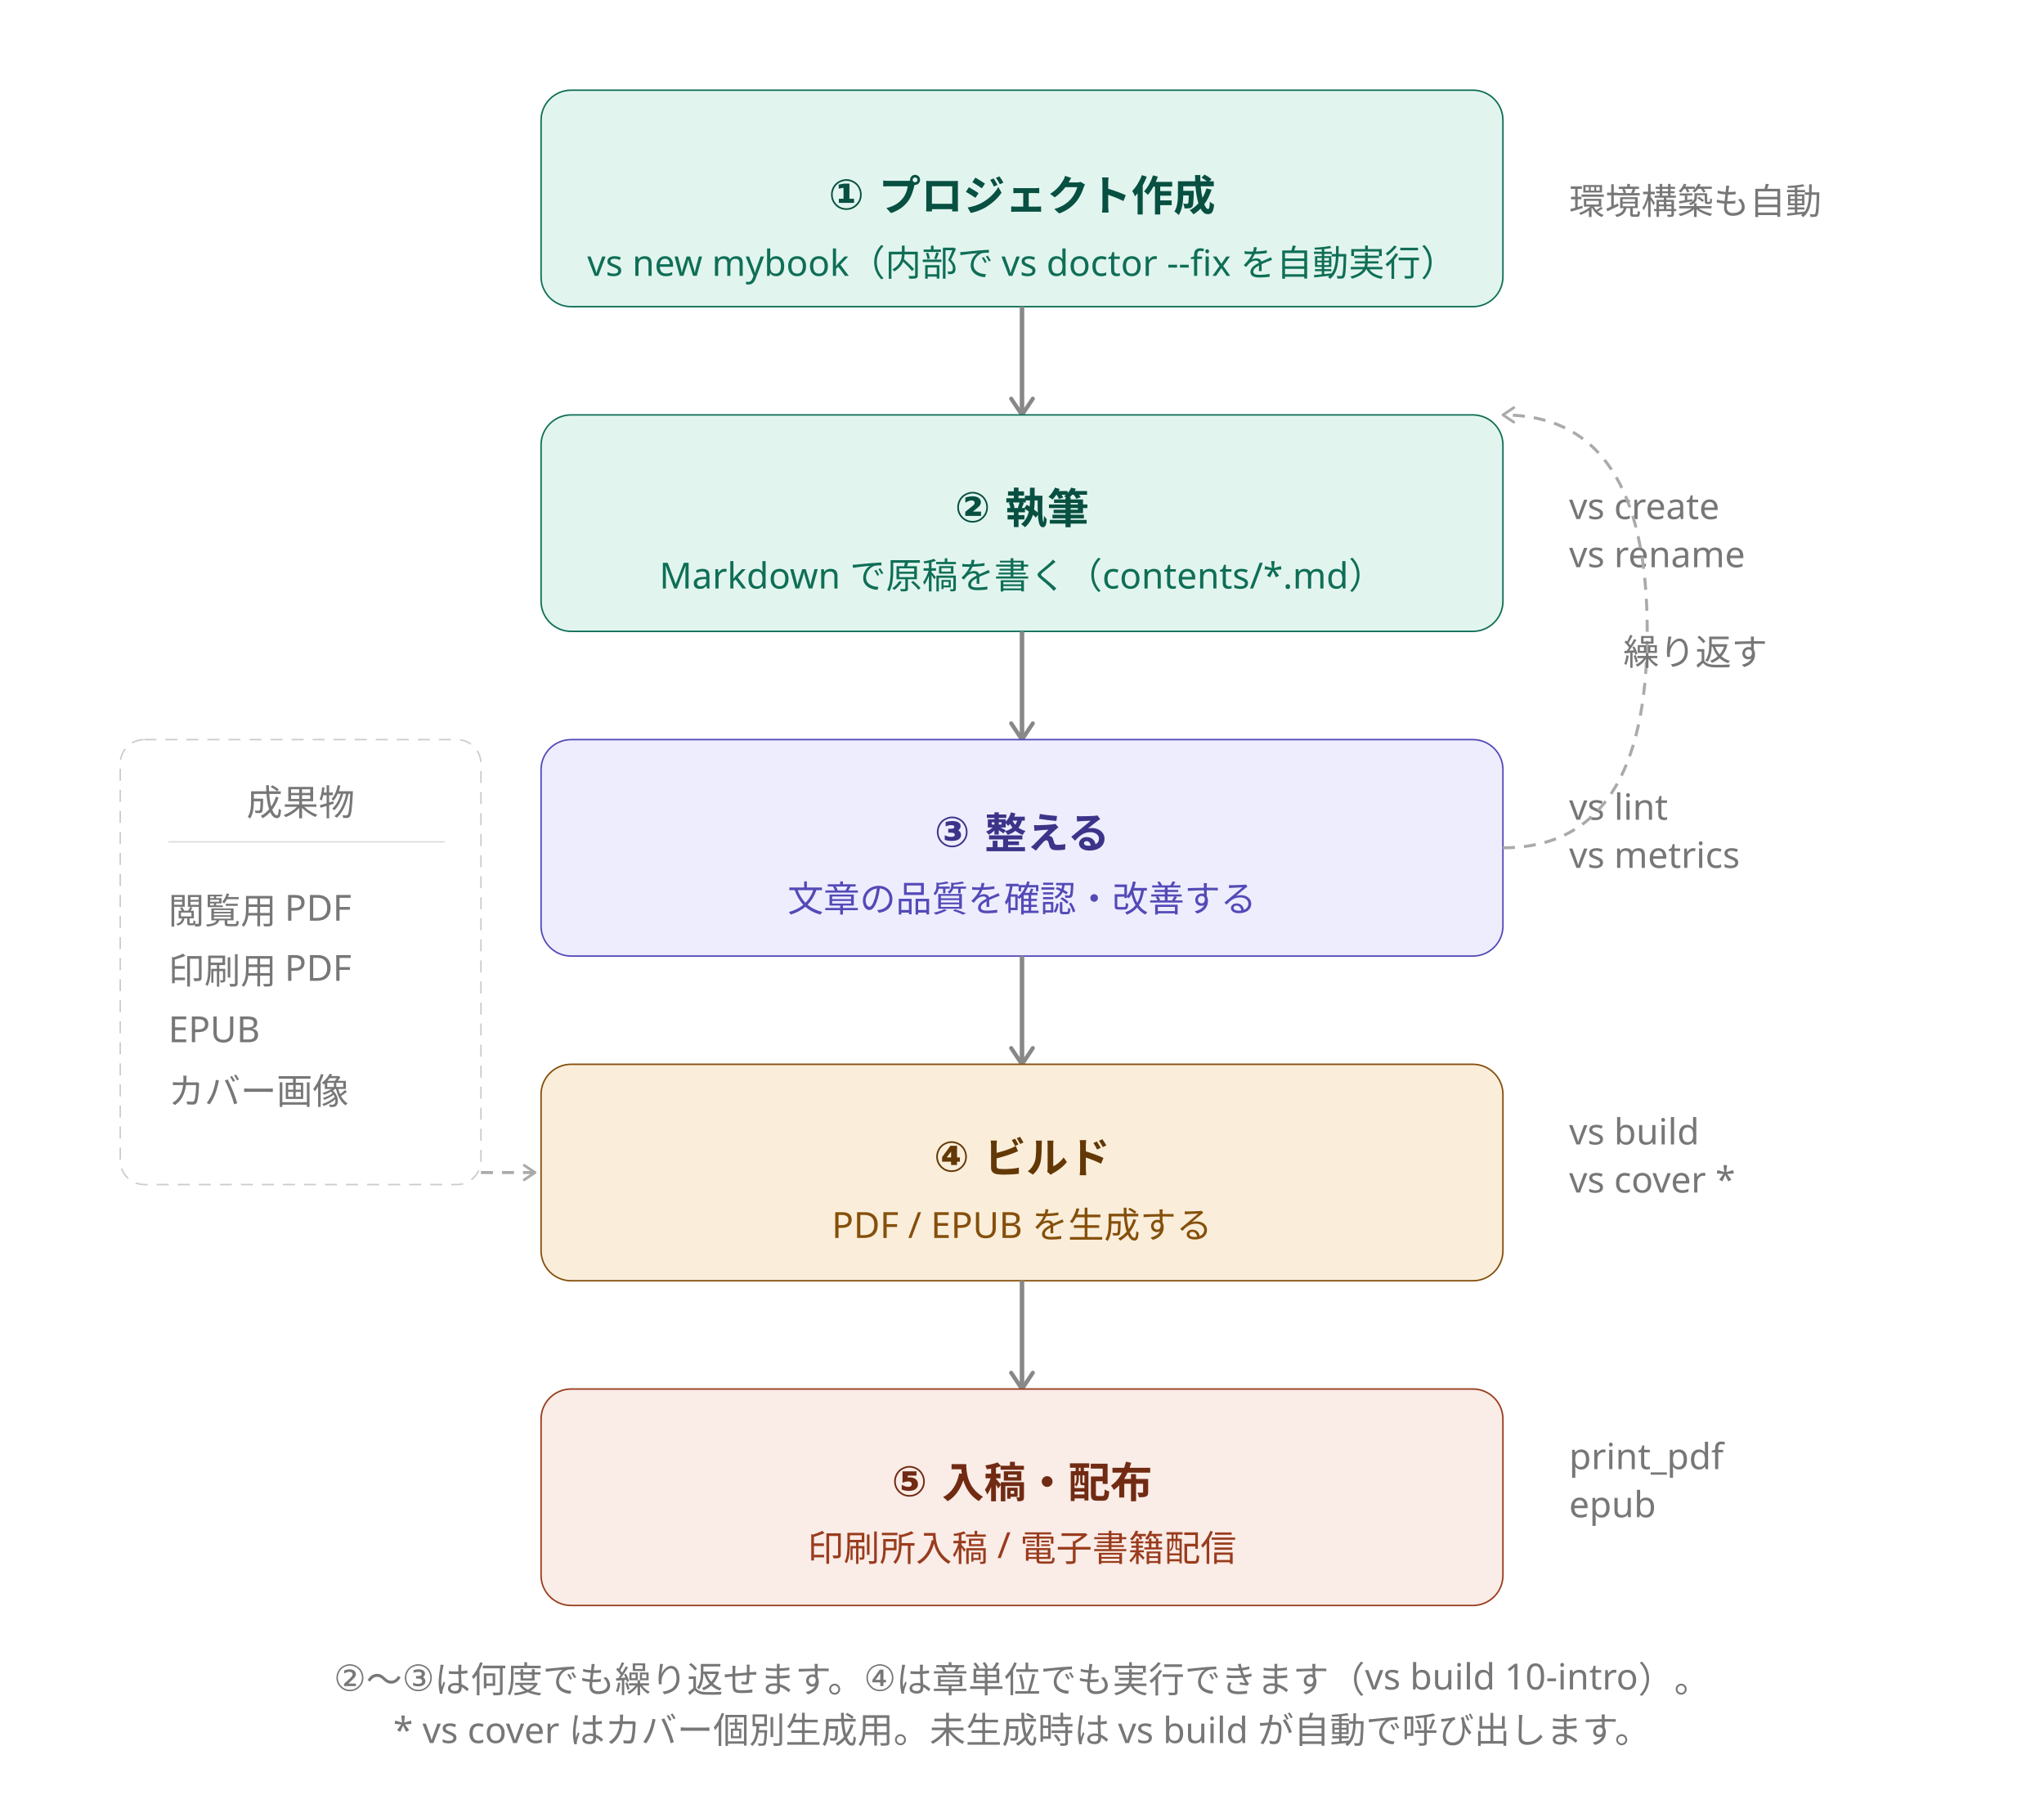
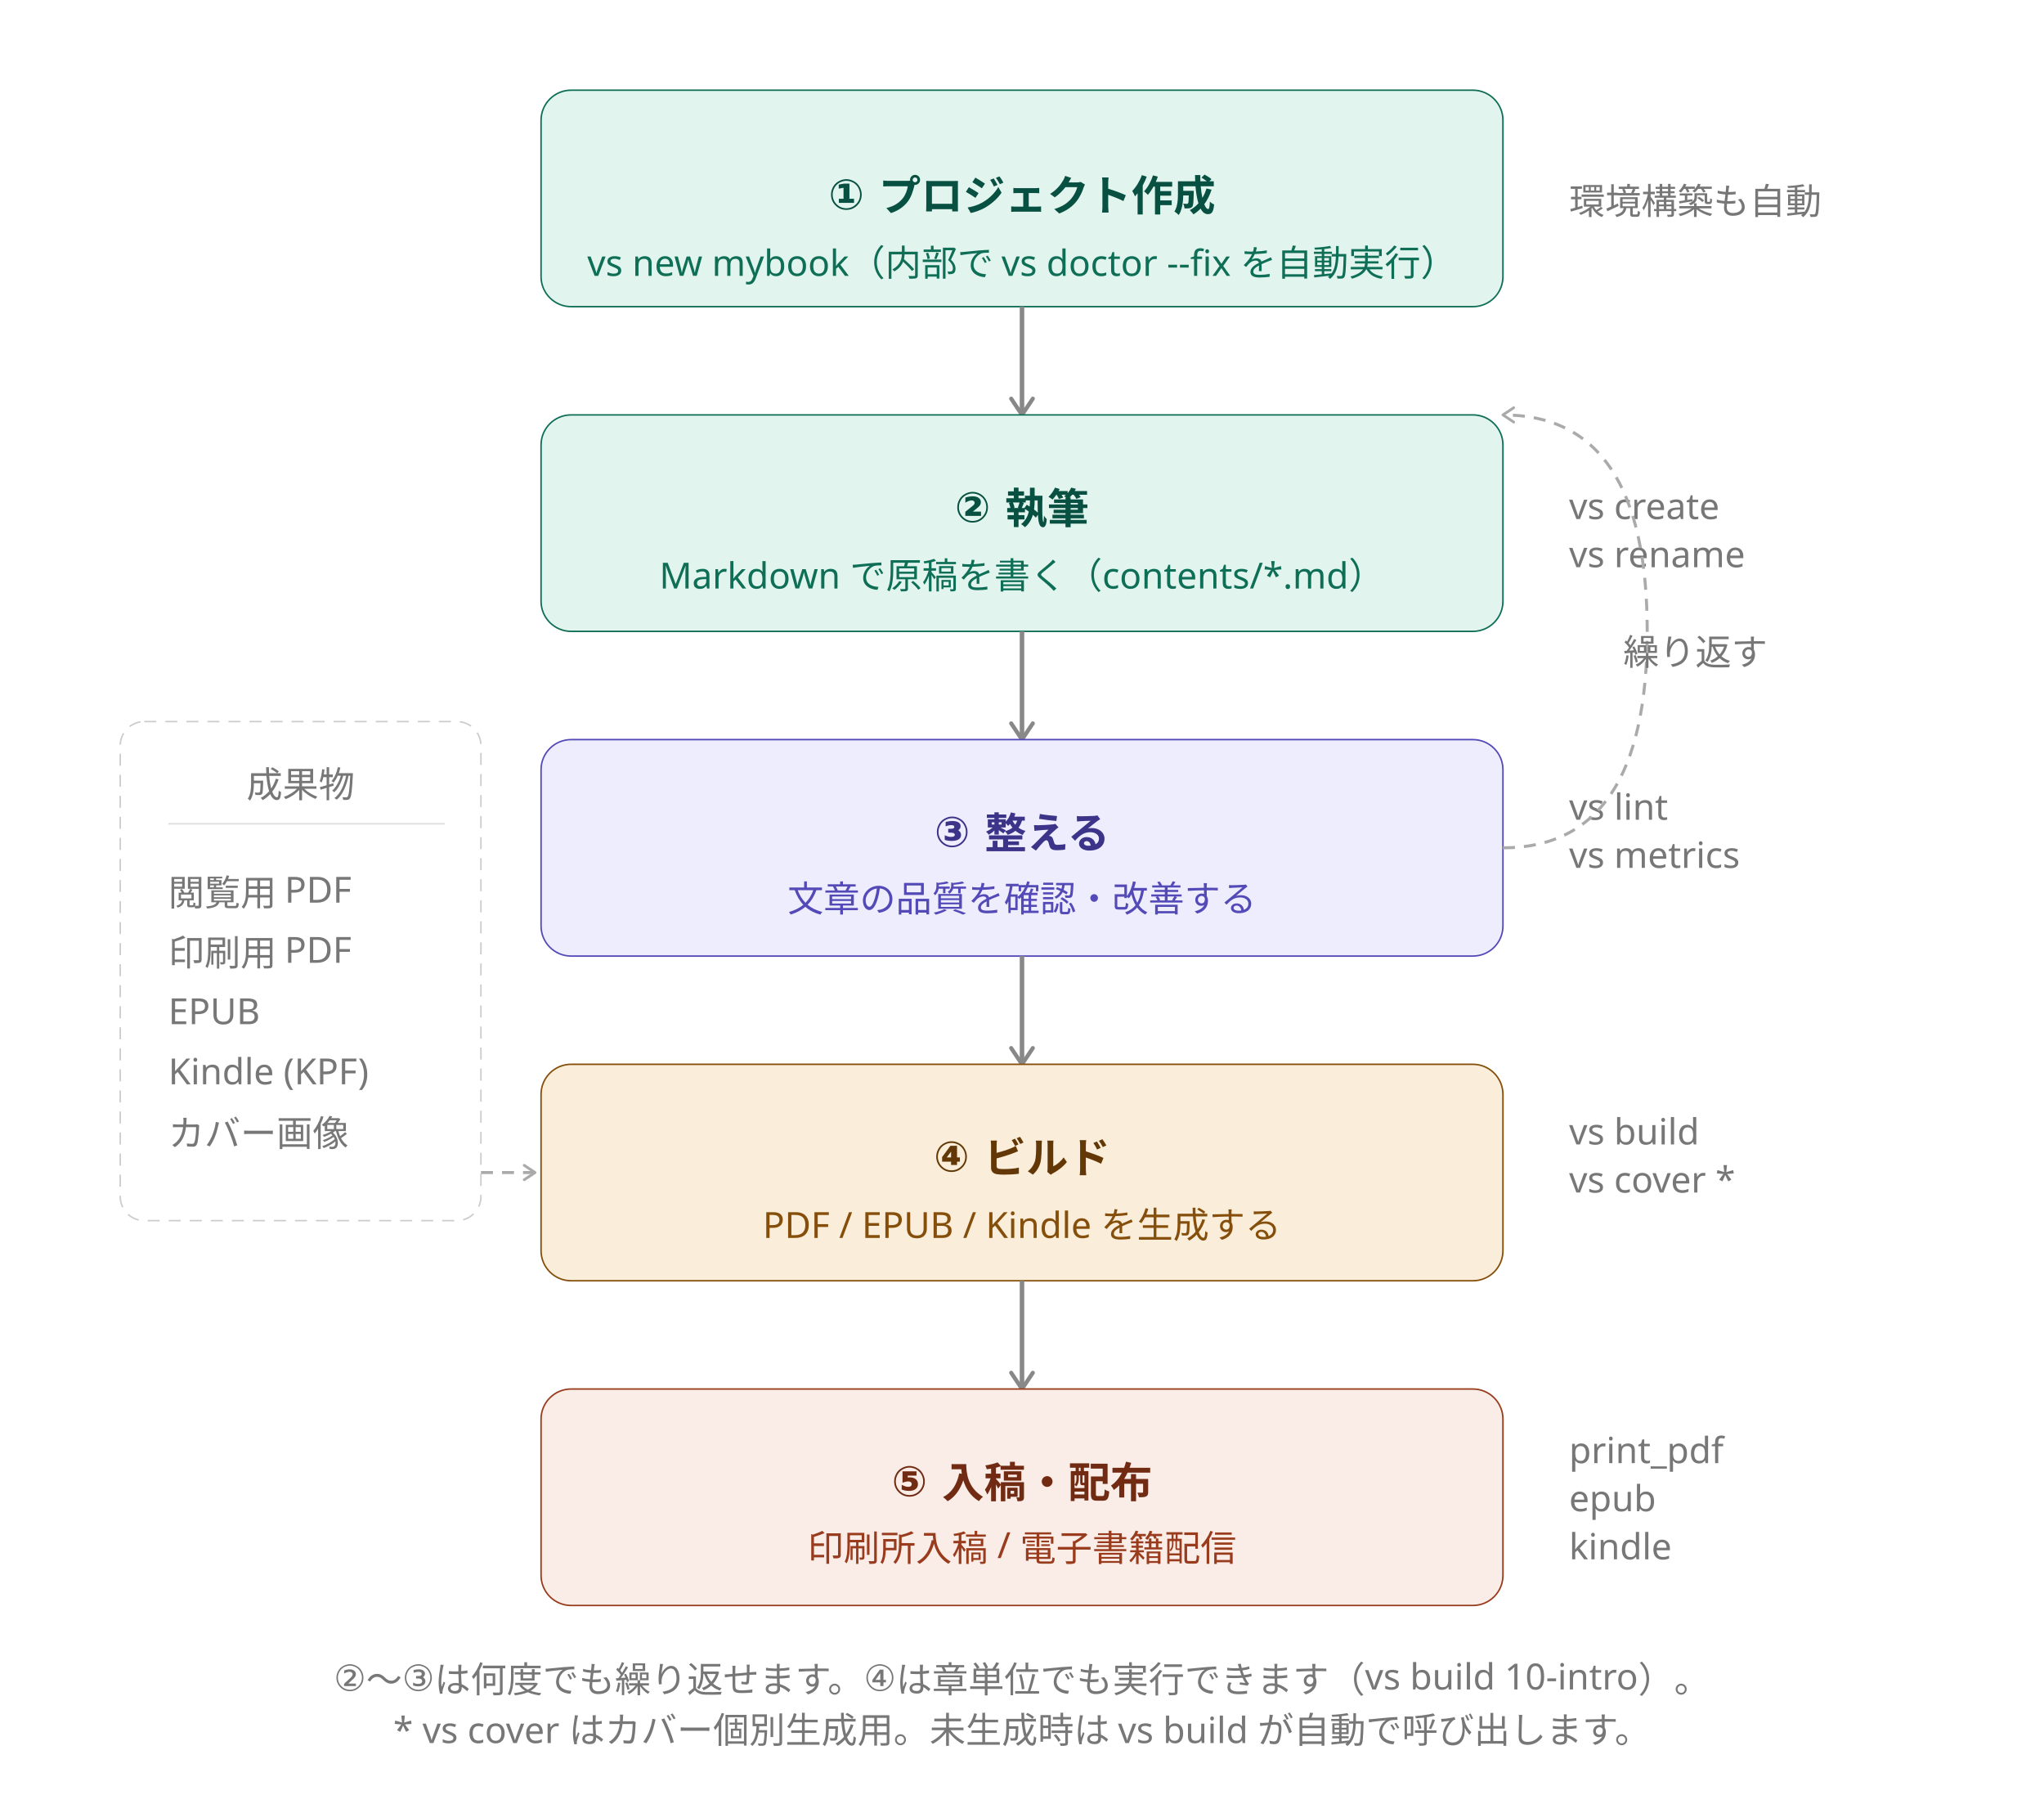
<svg xmlns="http://www.w3.org/2000/svg" width="100%" viewBox="0 0 680 600" role="img">
  <defs>
    <marker id="arrow" viewBox="0 0 10 10" refX="8" refY="5" markerWidth="6" markerHeight="6" orient="auto-start-reverse">
      <path d="M2 1L8 5L2 9" fill="none" stroke="context-stroke" stroke-width="1.5" stroke-linecap="round" stroke-linejoin="round" />
    </marker>
    <style>
    .box-teal   { fill: #E1F5EE; stroke: #0F6E56; }
    .box-purple { fill: #EEEDFE; stroke: #534AB7; }
    .box-amber  { fill: #FAEEDA; stroke: #854F0B; }
    .box-coral  { fill: #FAECE7; stroke: #993C1D; }
    .th { font-family: sans-serif; font-size: 14px; font-weight: 600; fill: #1a1a1a; }
    .ts { font-family: sans-serif; font-size: 12px; fill: #555; }
    .th-teal   { fill: #085041; }
    .th-purple { fill: #3C3489; }
    .th-amber  { fill: #633806; }
    .th-coral  { fill: #712B13; }
    .ts-teal   { fill: #0F6E56; }
    .ts-purple { fill: #534AB7; }
    .ts-amber  { fill: #854F0B; }
    .ts-coral  { fill: #993C1D; }
    .arr { stroke: #888; stroke-width: 1.5; fill: none; }
    .sub { font-family: sans-serif; font-size: 12px; fill: #777; }
  </style>
  </defs>
  <rect x="180" y="30" width="320" height="72" rx="10" class="box-teal" stroke-width="0.5" />
  <text class="th th-teal" x="340" y="62" text-anchor="middle" dominant-baseline="central">① プロジェクト作成</text>
  <text class="ts ts-teal" x="340" y="86" text-anchor="middle" dominant-baseline="central">vs new mybook（内部で vs doctor --fix を自動実行）</text>
  <text class="sub" x="522" y="66" dominant-baseline="central">環境構築も自動</text>
  <line x1="340" y1="102" x2="340" y2="138" class="arr" marker-end="url(#arrow)" />
  <rect x="180" y="138" width="320" height="72" rx="10" class="box-teal" stroke-width="0.5" />
  <text class="th th-teal" x="340" y="166" text-anchor="middle" dominant-baseline="central">② 執筆</text>
  <text class="ts ts-teal" x="340" y="190" text-anchor="middle" dominant-baseline="central">Markdown で原稿を書く（contents/*.md）</text>
  <text class="sub" x="522" y="168" dominant-baseline="central">vs create</text>
  <text class="sub" x="522" y="184" dominant-baseline="central">vs rename</text>
  <line x1="340" y1="210" x2="340" y2="246" class="arr" marker-end="url(#arrow)" />
  <rect x="180" y="246" width="320" height="72" rx="10" class="box-purple" stroke-width="0.5" />
  <text class="th th-purple" x="340" y="274" text-anchor="middle" dominant-baseline="central">③ 整える</text>
  <text class="ts ts-purple" x="340" y="298" text-anchor="middle" dominant-baseline="central">文章の品質を確認・改善する</text>
  <text class="sub" x="522" y="268" dominant-baseline="central">vs lint</text>
  <text class="sub" x="522" y="284" dominant-baseline="central">vs metrics</text>
  <path d="M 500 282 Q 548 282 548 210 Q 548 138 500 138" fill="none" stroke="#aaa" stroke-width="1" stroke-dasharray="4 3" marker-end="url(#arrow)" />
  <text class="sub" x="564" y="216" text-anchor="middle" dominant-baseline="central">繰り返す</text>
  <line x1="340" y1="318" x2="340" y2="354" class="arr" marker-end="url(#arrow)" />
  <rect x="180" y="354" width="320" height="72" rx="10" class="box-amber" stroke-width="0.5" />
  <text class="th th-amber" x="340" y="382" text-anchor="middle" dominant-baseline="central">④ ビルド</text>
-   <text class="ts ts-amber" x="340" y="406" text-anchor="middle" dominant-baseline="central">PDF / EPUB を生成する</text>
+   <text class="ts ts-amber" x="340" y="406" text-anchor="middle" dominant-baseline="central">PDF / EPUB / Kindle を生成する</text>
  <text class="sub" x="522" y="376" dominant-baseline="central">vs build</text>
  <text class="sub" x="522" y="392" dominant-baseline="central">vs cover *</text>
  <line x1="340" y1="426" x2="340" y2="462" class="arr" marker-end="url(#arrow)" />
  <rect x="180" y="462" width="320" height="72" rx="10" class="box-coral" stroke-width="0.5" />
  <text class="th th-coral" x="340" y="490" text-anchor="middle" dominant-baseline="central">⑤ 入稿・配布</text>
  <text class="ts ts-coral" x="340" y="514" text-anchor="middle" dominant-baseline="central">印刷所入稿 / 電子書籍配信</text>
-   <text class="sub" x="522" y="484" dominant-baseline="central">print_pdf</text>
-   <text class="sub" x="522" y="500" dominant-baseline="central">epub</text>
-   <rect x="40" y="246" width="120" height="148" rx="8" fill="none" stroke="#ccc" stroke-width="0.5" stroke-dasharray="4 3" />
-   <text class="sub" x="100" y="266" text-anchor="middle" dominant-baseline="central">成果物</text>
-   <line x1="56" y1="280" x2="148" y2="280" stroke="#ddd" stroke-width="0.5" />
-   <text class="sub" x="56" y="302" dominant-baseline="central">閲覧用 PDF</text>
-   <text class="sub" x="56" y="322" dominant-baseline="central">印刷用 PDF</text>
-   <text class="sub" x="56" y="342" dominant-baseline="central">EPUB</text>
-   <text class="sub" x="56" y="362" dominant-baseline="central">カバー画像</text>
+   <text class="sub" x="522" y="482" dominant-baseline="central">print_pdf</text>
+   <text class="sub" x="522" y="498" dominant-baseline="central">epub</text>
+   <text class="sub" x="522" y="514" dominant-baseline="central">kindle</text>
+   <rect x="40" y="240" width="120" height="166" rx="8" fill="none" stroke="#ccc" stroke-width="0.5" stroke-dasharray="4 3" />
+   <text class="sub" x="100" y="260" text-anchor="middle" dominant-baseline="central">成果物</text>
+   <line x1="56" y1="274" x2="148" y2="274" stroke="#ddd" stroke-width="0.5" />
+   <text class="sub" x="56" y="296" dominant-baseline="central">閲覧用 PDF</text>
+   <text class="sub" x="56" y="316" dominant-baseline="central">印刷用 PDF</text>
+   <text class="sub" x="56" y="336" dominant-baseline="central">EPUB</text>
+   <text class="sub" x="56" y="356" dominant-baseline="central">Kindle (KPF)</text>
+   <text class="sub" x="56" y="376" dominant-baseline="central">カバー画像</text>
  <line x1="160" y1="390" x2="178" y2="390" stroke="#aaa" stroke-width="1" stroke-dasharray="4 3" marker-end="url(#arrow)" />
  <text class="sub" x="340" y="556" text-anchor="middle" dominant-baseline="central">②〜③は何度でも繰り返せます。④は章単位でも実行できます（vs build 10-intro）。</text>
  <text class="sub" x="340" y="574" text-anchor="middle" dominant-baseline="central">* vs cover はカバー個別生成用。未生成時は vs build が自動で呼び出します。</text>
</svg>
